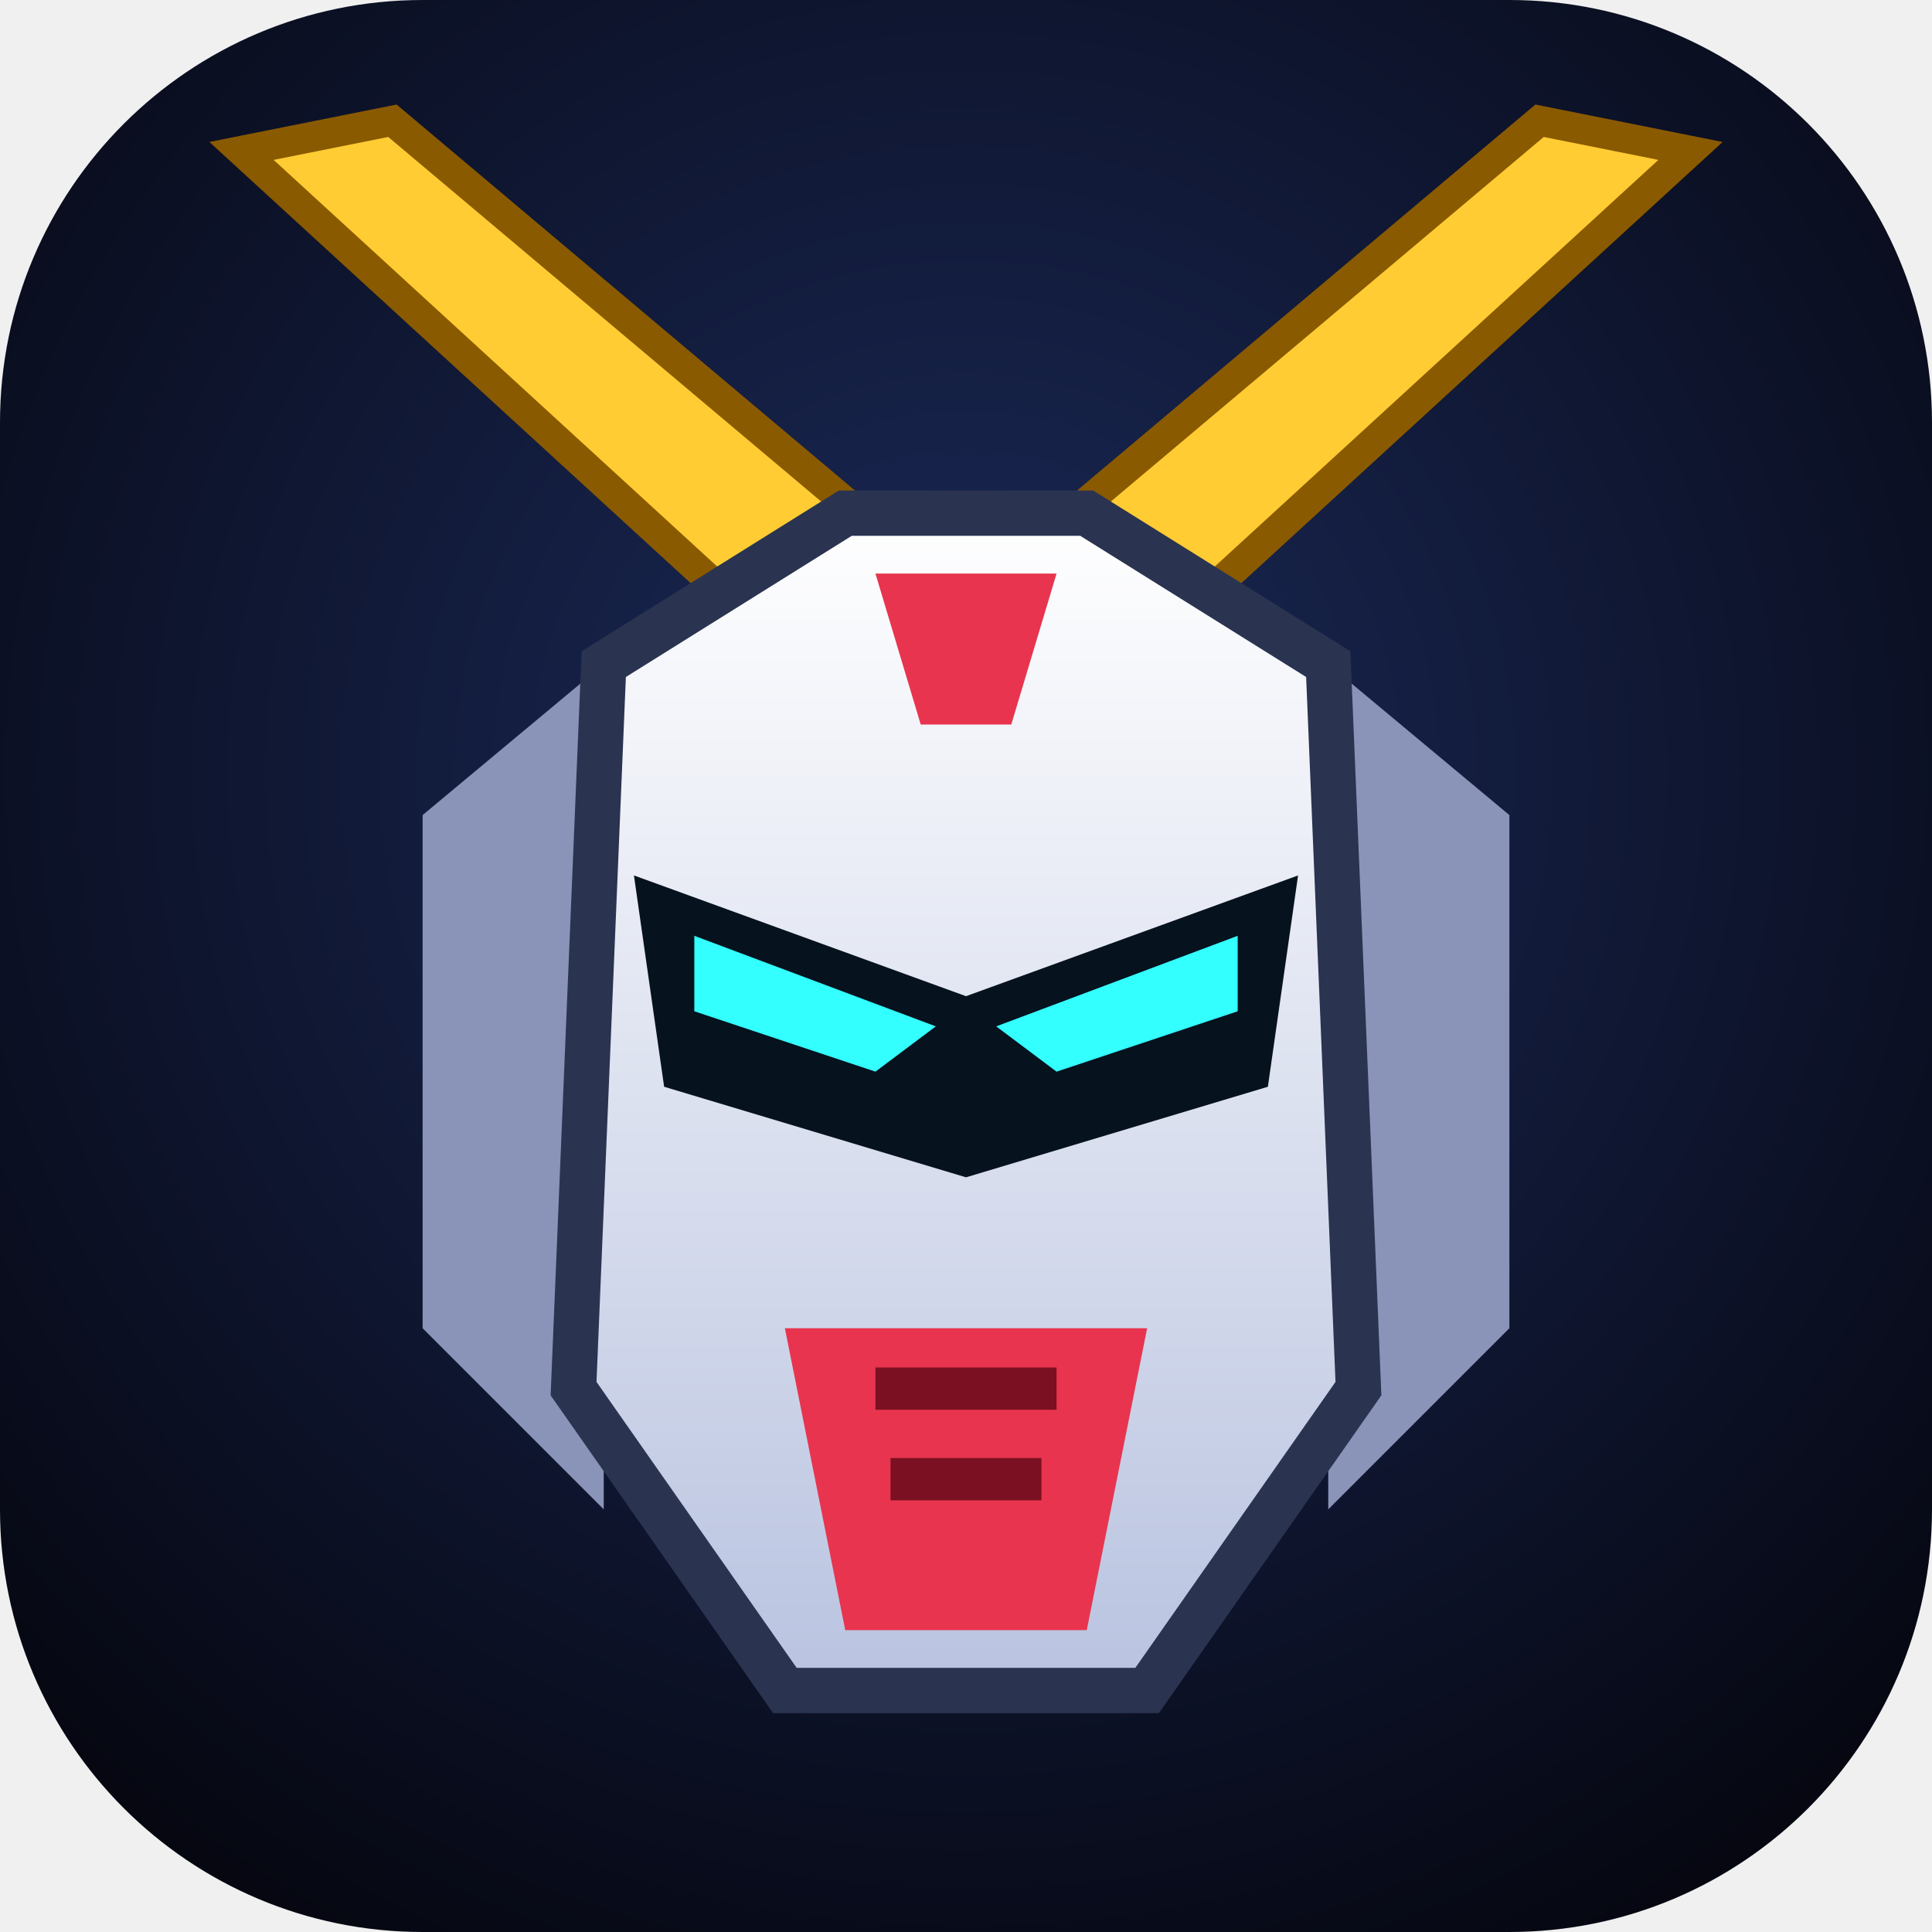
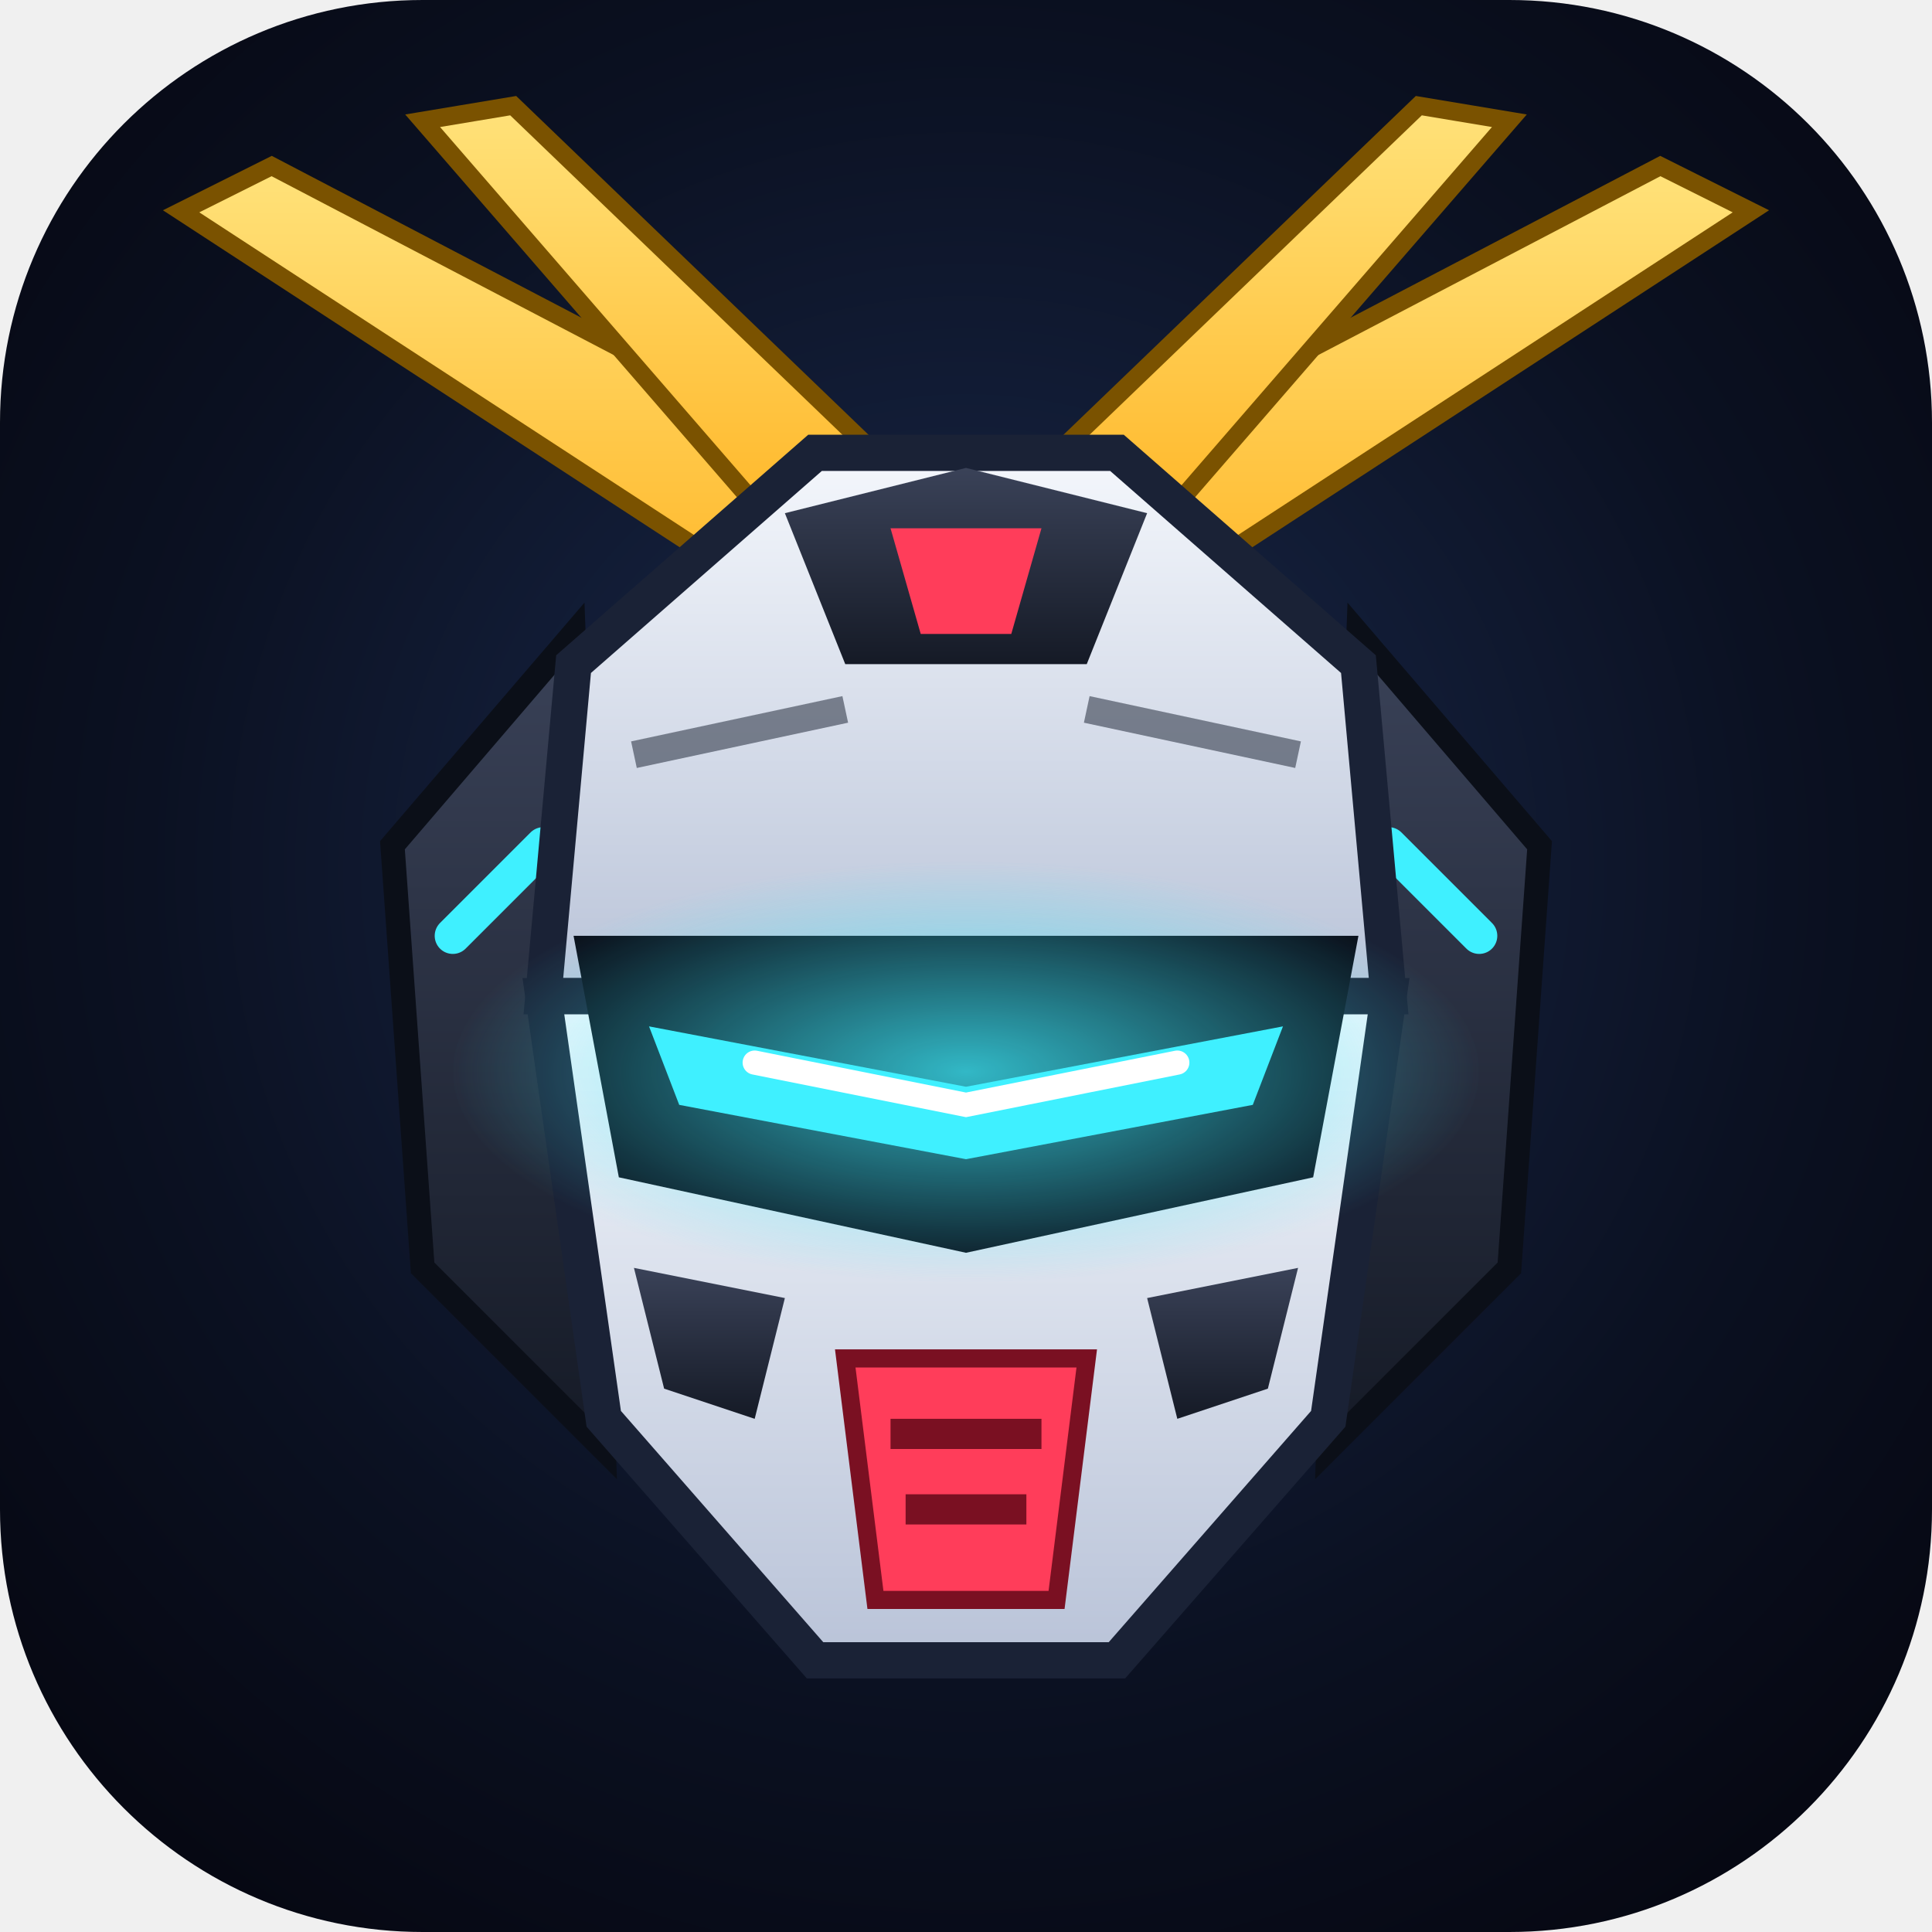
<svg xmlns="http://www.w3.org/2000/svg" viewBox="0 0 64 64">
  <defs>
-     <radialGradient id="bg" cx="50%" cy="40%" r="70%">
-       <stop offset="0" stop-color="#1b2a5a" />
+     <radialGradient id="bg" cx="50%" cy="45%" r="70%">
+       <stop offset="0" stop-color="#1a2a4e" />
+       <stop offset="0.6" stop-color="#0b1122" />
      <stop offset="1" stop-color="#05060f" />
    </radialGradient>
-     <linearGradient id="arm" x1="0" y1="0" x2="0" y2="1">
-       <stop offset="0" stop-color="#ffffff" />
-       <stop offset="1" stop-color="#b9c3e0" />
+     <linearGradient id="w" x1="0" y1="0" x2="0" y2="1">
+       <stop offset="0" stop-color="#f4f7fc" />
+       <stop offset="1" stop-color="#b9c3d8" />
    </linearGradient>
+     <linearGradient id="d" x1="0" y1="0" x2="0" y2="1">
+       <stop offset="0" stop-color="#3a4258" />
+       <stop offset="1" stop-color="#151a26" />
+     </linearGradient>
+     <linearGradient id="g" x1="0" y1="1" x2="0" y2="0">
+       <stop offset="0" stop-color="#ffb21f" />
+       <stop offset="1" stop-color="#ffe27a" />
+     </linearGradient>
+     <radialGradient id="glow" cx="50%" cy="50%" r="50%">
+       <stop offset="0" stop-color="#3ff0ff" stop-opacity="0.75" />
+       <stop offset="1" stop-color="#3ff0ff" stop-opacity="0" />
+     </radialGradient>
  </defs>
  <rect width="64" height="64" rx="14" fill="url(#bg)" />
-   <path d="M32 27 L8 5 L13 4 L32 20 L51 4 L56 5 Z" fill="#ffcc33" stroke="#8a5a00" stroke-width="1" />
-   <path d="M14 27 L20 22 L20 50 L14 44 Z" fill="#8a94b8" />
-   <path d="M50 27 L44 22 L44 50 L50 44 Z" fill="#8a94b8" />
-   <path d="M20 22 L28 17 L36 17 L44 22 L45 46 L38 56 L26 56 L19 46 Z" fill="url(#arm)" stroke="#2a3350" stroke-width="1.5" />
-   <path d="M29 19 L35 19 L33.5 24 L30.5 24 Z" fill="#e8344e" />
-   <path d="M21 29 L32 33 L43 29 L42 36 L32 39 L22 36 Z" fill="#06121e" />
-   <path d="M23 31 L31 34 L29 35.5 L23 33.5 Z" fill="#3ff" />
-   <path d="M41 31 L33 34 L35 35.5 L41 33.5 Z" fill="#3ff" />
-   <path d="M26 44 L38 44 L36 54 L28 54 Z" fill="#e8344e" />
-   <path d="M29 46 L35 46 M29.5 49 L34.5 49" stroke="#7a1022" stroke-width="1.4" />
+   <path d="M29 22 L6 7 L9 5.5 L31 17 Z" fill="url(#g)" stroke="#7a5200" stroke-width="0.6" />
+   <path d="M35 22 L58 7 L55 5.5 L33 17 Z" fill="url(#g)" stroke="#7a5200" stroke-width="0.6" />
+   <path d="M27 19 L14 4 L17 3.5 L30 16 Z" fill="url(#g)" stroke="#7a5200" stroke-width="0.6" />
+   <path d="M37 19 L50 4 L47 3.5 L34 16 Z" fill="url(#g)" stroke="#7a5200" stroke-width="0.6" />
+   <path d="M13 28 L19 21 L20 48 L14 42 Z" fill="url(#d)" stroke="#0b0f18" stroke-width="0.8" />
+   <path d="M51 28 L45 21 L44 48 L50 42 Z" fill="url(#d)" stroke="#0b0f18" stroke-width="0.8" />
+   <path d="M15 31 L18 28 M49 31 L46 28" stroke="#3ff0ff" stroke-width="1.2" stroke-linecap="round" />
+   <path d="M19 22 L27 15 L37 15 L45 22 L46 33 L18 33 Z" fill="url(#w)" stroke="#1a2236" stroke-width="1.2" />
+   <path d="M26 17 L32 15.5 L38 17 L36 22 L28 22 Z" fill="url(#d)" />
+   <path d="M29.5 17.5 L34.5 17.5 L33.5 21 L30.5 21 Z" fill="#ff3d5a" />
+   <path d="M21 25 L28 23.5 M43 25 L36 23.5" stroke="rgba(20,28,45,0.5)" stroke-width="0.9" />
+   <path d="M18 33 L46 33 L44 47 L37 55 L27 55 L20 47 Z" fill="url(#w)" stroke="#1a2236" stroke-width="1.2" />
+   <path d="M19 31 L45 31 L43.5 39 L32 41.5 L20.5 39 Z" fill="#0a0f1a" />
+   <ellipse cx="32" cy="35.5" rx="17" ry="7" fill="url(#glow)" />
+   <path d="M21.5 34 L32 36 L42.5 34 L41.5 36.6 L32 38.4 L22.5 36.6 Z" fill="#3ff0ff" />
+   <path d="M25 35.2 L32 36.6 L39 35.2" stroke="#ffffff" stroke-width="0.8" fill="none" stroke-linecap="round" />
+   <path d="M21 42 L26 43 L25 47 L22 46 Z M43 42 L38 43 L39 47 L42 46 Z" fill="url(#d)" />
+   <path d="M28 45 L36 45 L35 53 L29 53 Z" fill="#ff3d5a" stroke="#7a1022" stroke-width="0.6" />
+   <path d="M29.5 47.5 L34.5 47.5 M30 50 L34 50" stroke="#7a1022" stroke-width="1" />
</svg>
